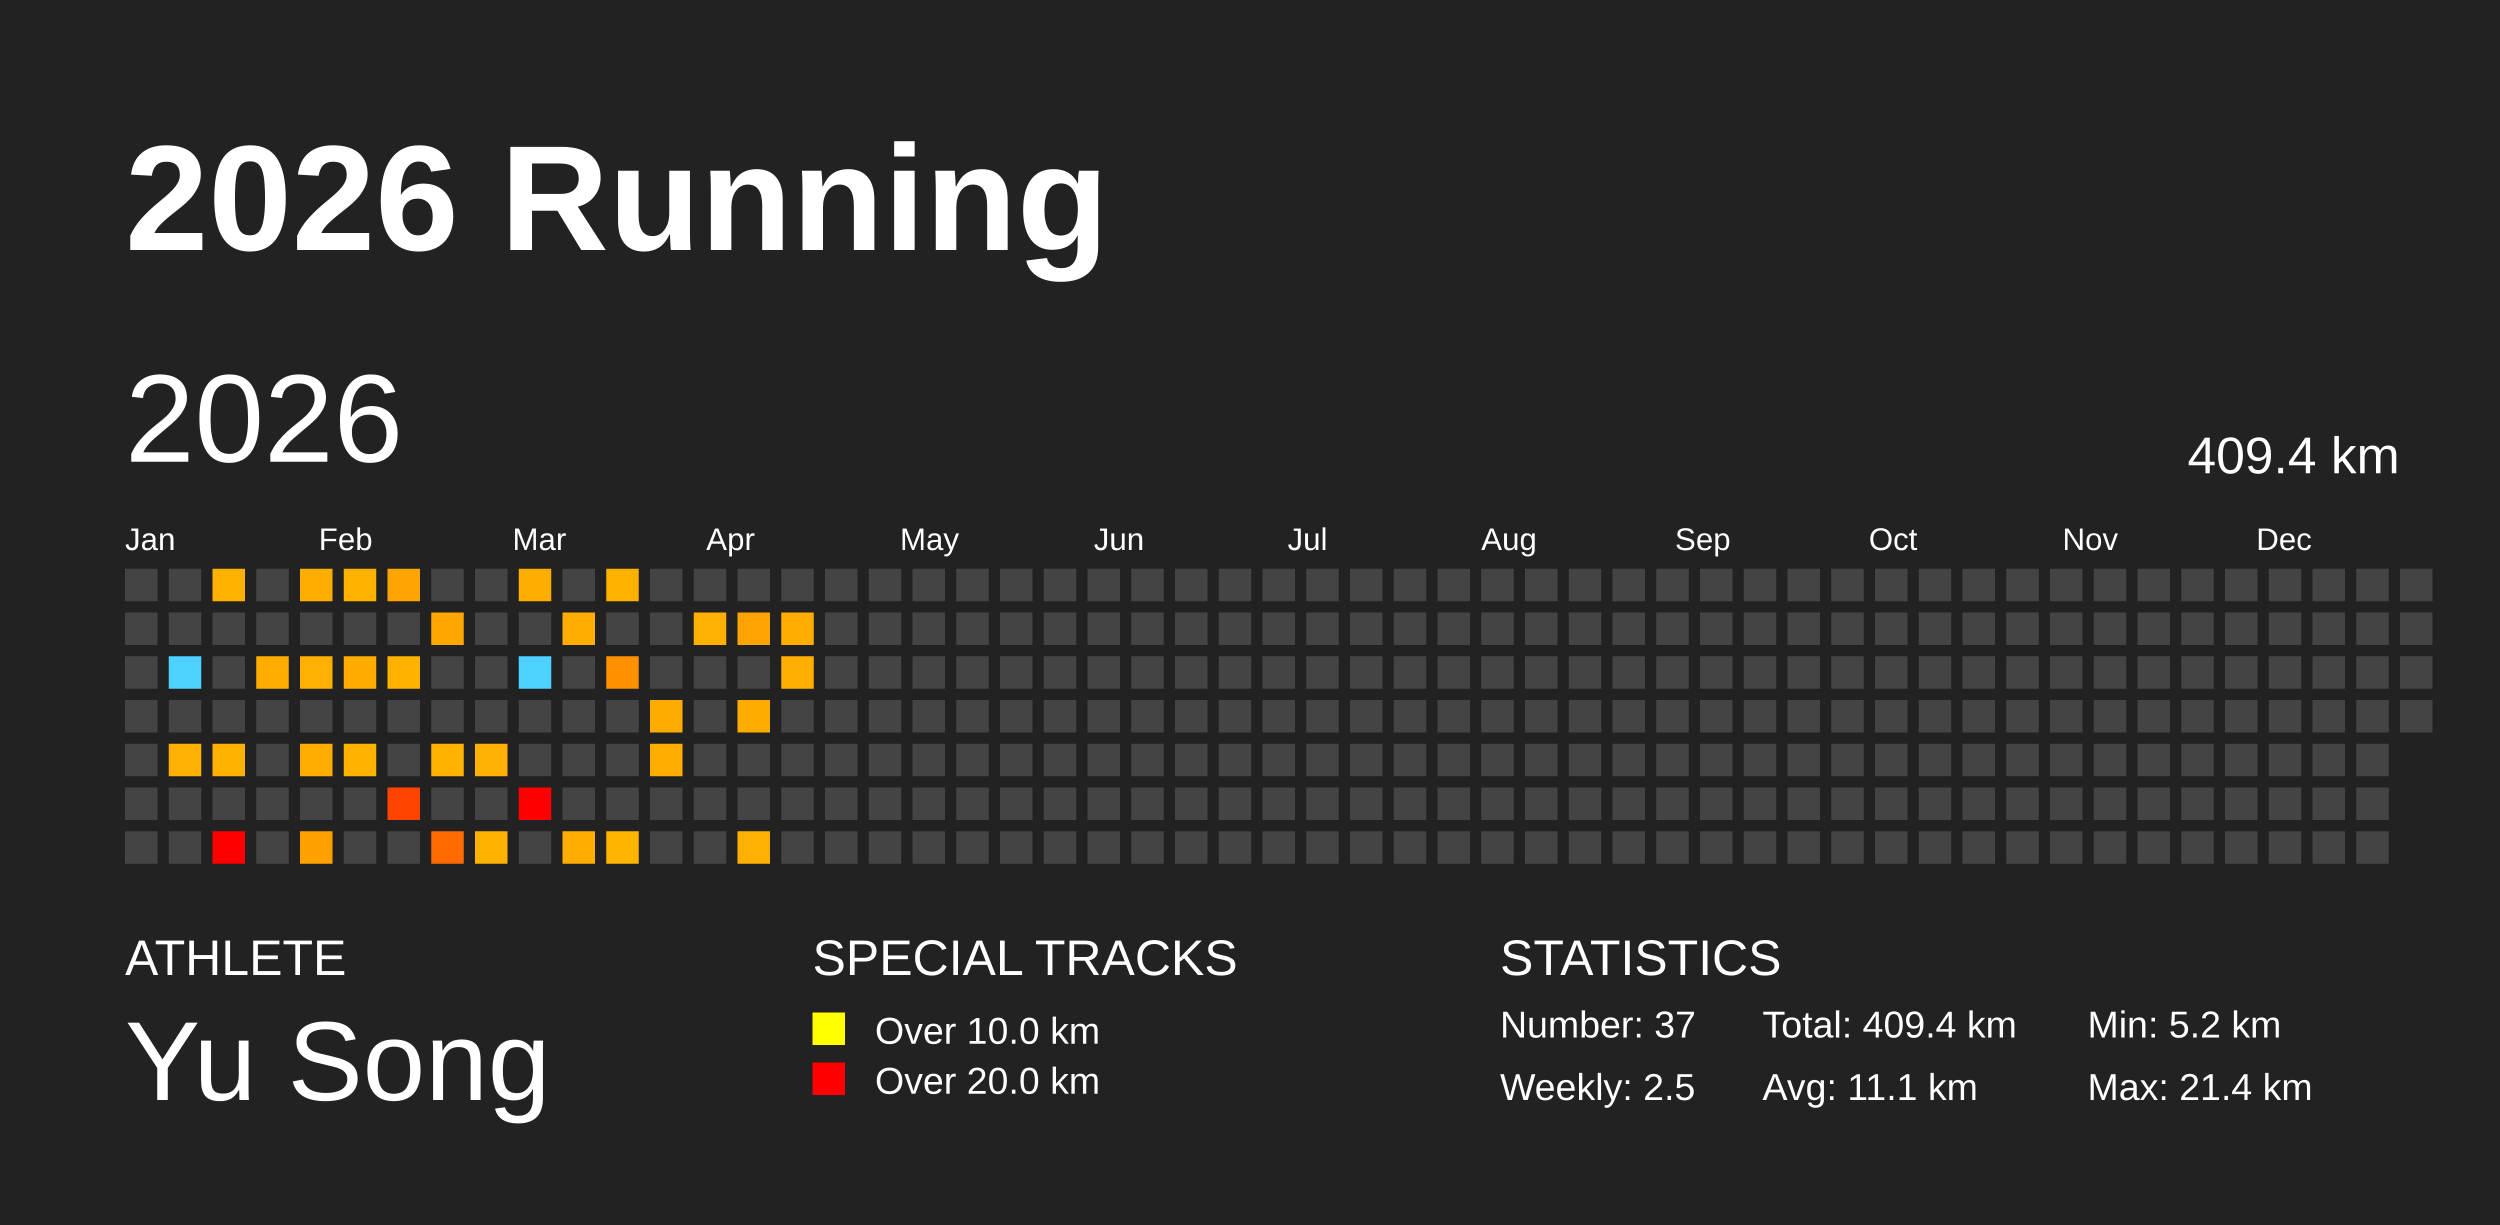
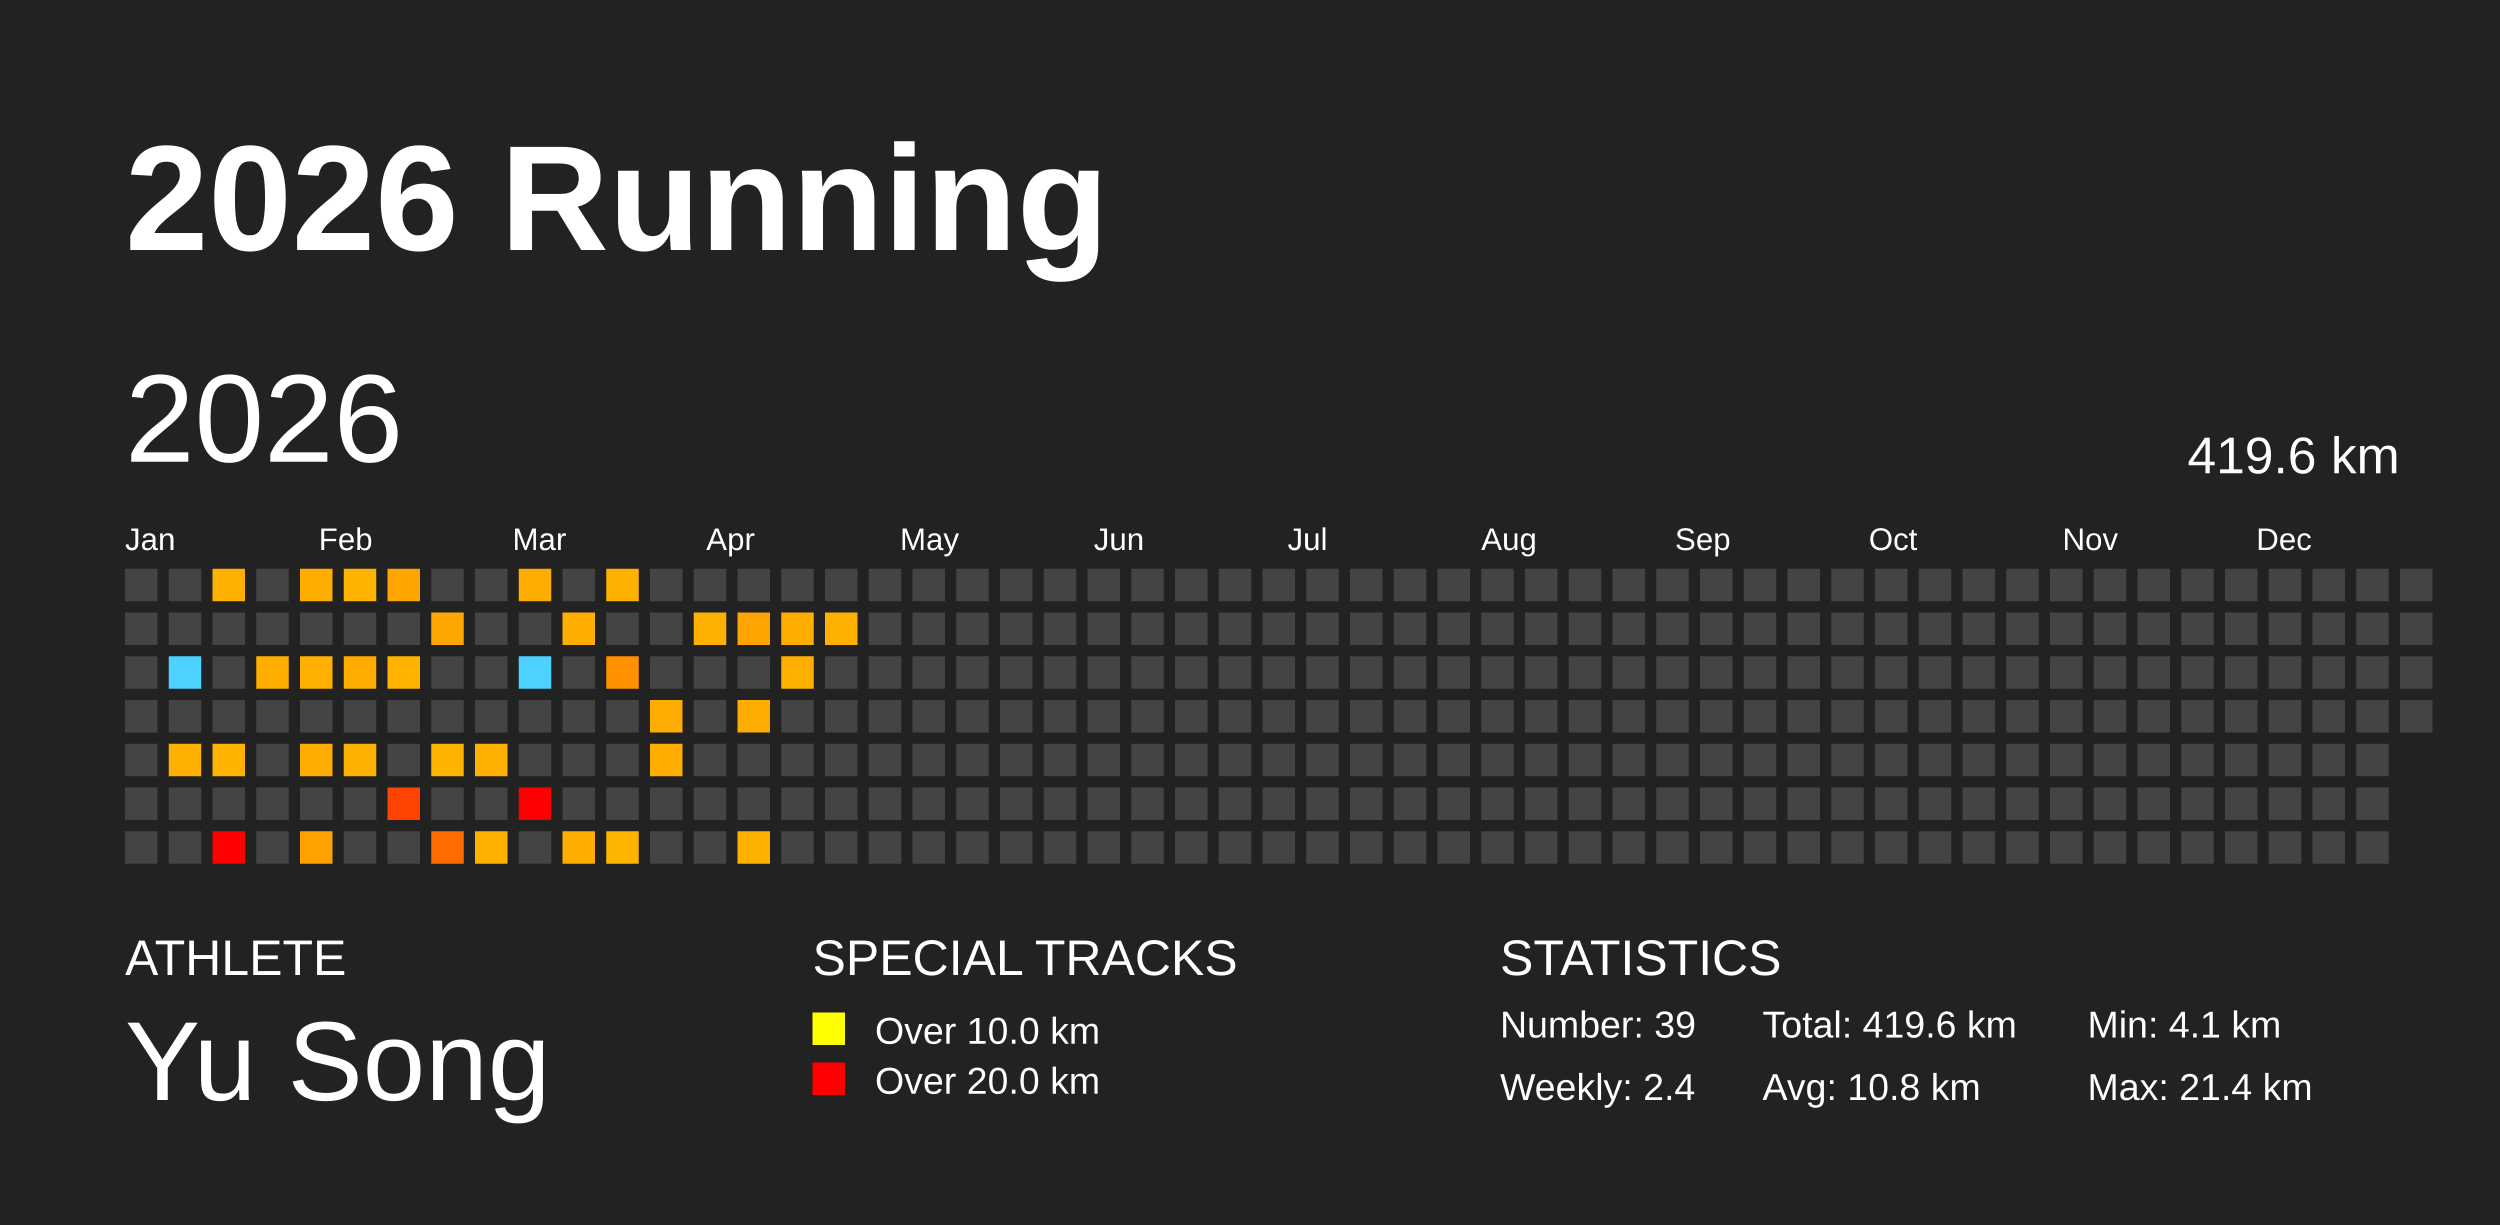
<svg xmlns="http://www.w3.org/2000/svg" baseProfile="full" height="98mm" version="1.1" viewBox="0,0,200,98" width="200mm">
  <defs />
  <rect fill="#222222" height="98" width="200" x="0" y="0" />
  <text fill="#FFFFFF" style="font-size:12px; font-family:Arial; font-weight:bold;" x="10" y="20">2026 Running</text>
  <text fill="#FFFFFF" style="font-size:4px; font-family:Arial" x="10" y="78">ATHLETE</text>
  <text fill="#FFFFFF" style="font-size:9px; font-family:Arial" x="10" y="88">Yu Song</text>
  <text fill="#FFFFFF" style="font-size:4px; font-family:Arial" x="65" y="78">SPECIAL TRACKS</text>
  <rect fill="yellow" height="2.6" width="2.6" x="65" y="81" />
  <text fill="#FFFFFF" style="font-size:3px; font-family:Arial" x="70" y="83.5">Over 10.0 km</text>
  <rect fill="red" height="2.6" width="2.6" x="65" y="85" />
  <text fill="#FFFFFF" style="font-size:3px; font-family:Arial" x="70" y="87.5">Over 20.0 km</text>
  <text fill="#FFFFFF" style="font-size:4px; font-family:Arial" x="120" y="78">STATISTICS</text>
-   <text fill="#FFFFFF" style="font-size:3px; font-family:Arial" x="120" y="83">Number: 37</text>
-   <text fill="#FFFFFF" style="font-size:3px; font-family:Arial" x="120" y="88">Weekly: 2.5</text>
-   <text fill="#FFFFFF" style="font-size:3px; font-family:Arial" x="141" y="83">Total: 409.4 km</text>
-   <text fill="#FFFFFF" style="font-size:3px; font-family:Arial" x="141" y="88">Avg: 11.1 km</text>
-   <text fill="#FFFFFF" style="font-size:3px; font-family:Arial" x="167" y="83">Min: 5.2 km</text>
+   <text fill="#FFFFFF" style="font-size:3px; font-family:Arial" x="120" y="83">Number: 39</text>
+   <text fill="#FFFFFF" style="font-size:3px; font-family:Arial" x="120" y="88">Weekly: 2.4</text>
+   <text fill="#FFFFFF" style="font-size:3px; font-family:Arial" x="141" y="83">Total: 419.6 km</text>
+   <text fill="#FFFFFF" style="font-size:3px; font-family:Arial" x="141" y="88">Avg: 10.8 km</text>
+   <text fill="#FFFFFF" style="font-size:3px; font-family:Arial" x="167" y="83">Min: 4.1 km</text>
  <text fill="#FFFFFF" style="font-size:3px; font-family:Arial" x="167" y="88">Max: 21.4 km</text>
  <text dominant-baseline="hanging" fill="#FFFFFF" style="font-size:10.0px; font-family:Arial;" x="10" y="30">2026</text>
-   <text dominant-baseline="hanging" fill="#FFFFFF" style="font-size:4.125px; font-family:Arial;" x="175" y="35">409.4 km</text>
+   <text dominant-baseline="hanging" fill="#FFFFFF" style="font-size:4.125px; font-family:Arial;" x="175" y="35">419.6 km</text>
  <text fill="#FFFFFF" style="font-size:2.5px; font-family:Arial" x="10.0" y="44">Jan</text>
  <text fill="#FFFFFF" style="font-size:2.5px; font-family:Arial" x="25.5" y="44">Feb</text>
  <text fill="#FFFFFF" style="font-size:2.5px; font-family:Arial" x="41.0" y="44">Mar</text>
  <text fill="#FFFFFF" style="font-size:2.5px; font-family:Arial" x="56.5" y="44">Apr</text>
  <text fill="#FFFFFF" style="font-size:2.5px; font-family:Arial" x="72.0" y="44">May</text>
  <text fill="#FFFFFF" style="font-size:2.5px; font-family:Arial" x="87.5" y="44">Jun</text>
  <text fill="#FFFFFF" style="font-size:2.5px; font-family:Arial" x="103.0" y="44">Jul</text>
  <text fill="#FFFFFF" style="font-size:2.5px; font-family:Arial" x="118.5" y="44">Aug</text>
  <text fill="#FFFFFF" style="font-size:2.5px; font-family:Arial" x="134.0" y="44">Sep</text>
  <text fill="#FFFFFF" style="font-size:2.5px; font-family:Arial" x="149.5" y="44">Oct</text>
  <text fill="#FFFFFF" style="font-size:2.5px; font-family:Arial" x="165.0" y="44">Nov</text>
  <text fill="#FFFFFF" style="font-size:2.5px; font-family:Arial" x="180.5" y="44">Dec</text>
  <rect fill="#444444" height="2.6" width="2.6" x="10.0" y="45.5" />
  <rect fill="#444444" height="2.6" width="2.6" x="10.0" y="49.0" />
  <rect fill="#444444" height="2.6" width="2.6" x="10.0" y="52.5" />
  <rect fill="#444444" height="2.6" width="2.6" x="10.0" y="56.0" />
  <rect fill="#444444" height="2.6" width="2.6" x="10.0" y="59.5" />
  <rect fill="#444444" height="2.6" width="2.6" x="10.0" y="63.0" />
  <rect fill="#444444" height="2.6" width="2.6" x="10.0" y="66.5" />
  <rect fill="#444444" height="2.6" width="2.6" x="13.5" y="45.5" />
  <rect fill="#444444" height="2.6" width="2.6" x="13.5" y="49.0" />
  <rect fill="#4dd2ff" height="2.6" width="2.6" x="13.5" y="52.5" />
  <rect fill="#444444" height="2.6" width="2.6" x="13.5" y="56.0" />
  <rect fill="#ffb000" height="2.6" width="2.6" x="13.5" y="59.5" />
  <rect fill="#444444" height="2.6" width="2.6" x="13.5" y="63.0" />
  <rect fill="#444444" height="2.6" width="2.6" x="13.5" y="66.5" />
  <rect fill="#ffb100" height="2.6" width="2.6" x="17.0" y="45.5" />
  <rect fill="#444444" height="2.6" width="2.6" x="17.0" y="49.0" />
  <rect fill="#444444" height="2.6" width="2.6" x="17.0" y="52.5" />
  <rect fill="#444444" height="2.6" width="2.6" x="17.0" y="56.0" />
  <rect fill="#ffb300" height="2.6" width="2.6" x="17.0" y="59.5" />
  <rect fill="#444444" height="2.6" width="2.6" x="17.0" y="63.0" />
  <rect fill="red" height="2.6" width="2.6" x="17.0" y="66.5" />
  <rect fill="#444444" height="2.6" width="2.6" x="20.5" y="45.5" />
  <rect fill="#444444" height="2.6" width="2.6" x="20.5" y="49.0" />
  <rect fill="#ffae00" height="2.6" width="2.6" x="20.5" y="52.5" />
  <rect fill="#444444" height="2.6" width="2.6" x="20.5" y="56.0" />
  <rect fill="#444444" height="2.6" width="2.6" x="20.5" y="59.5" />
  <rect fill="#444444" height="2.6" width="2.6" x="20.5" y="63.0" />
  <rect fill="#444444" height="2.6" width="2.6" x="20.5" y="66.5" />
  <rect fill="#ffae00" height="2.6" width="2.6" x="24.0" y="45.5" />
  <rect fill="#444444" height="2.6" width="2.6" x="24.0" y="49.0" />
  <rect fill="#ffb000" height="2.6" width="2.6" x="24.0" y="52.5" />
  <rect fill="#444444" height="2.6" width="2.6" x="24.0" y="56.0" />
  <rect fill="#ffad00" height="2.6" width="2.6" x="24.0" y="59.5" />
  <rect fill="#444444" height="2.6" width="2.6" x="24.0" y="63.0" />
  <rect fill="#ffa200" height="2.6" width="2.6" x="24.0" y="66.5" />
  <rect fill="#ffb200" height="2.6" width="2.6" x="27.5" y="45.5" />
  <rect fill="#444444" height="2.6" width="2.6" x="27.5" y="49.0" />
  <rect fill="#ffab00" height="2.6" width="2.6" x="27.5" y="52.5" />
  <rect fill="#444444" height="2.6" width="2.6" x="27.5" y="56.0" />
  <rect fill="#ffb100" height="2.6" width="2.6" x="27.5" y="59.5" />
  <rect fill="#444444" height="2.6" width="2.6" x="27.5" y="63.0" />
  <rect fill="#444444" height="2.6" width="2.6" x="27.5" y="66.5" />
  <rect fill="#ffa400" height="2.6" width="2.6" x="31.0" y="45.5" />
  <rect fill="#444444" height="2.6" width="2.6" x="31.0" y="49.0" />
  <rect fill="#ffb200" height="2.6" width="2.6" x="31.0" y="52.5" />
  <rect fill="#444444" height="2.6" width="2.6" x="31.0" y="56.0" />
  <rect fill="#444444" height="2.6" width="2.6" x="31.0" y="59.5" />
  <rect fill="#ff4400" height="2.6" width="2.6" x="31.0" y="63.0" />
  <rect fill="#444444" height="2.6" width="2.6" x="31.0" y="66.5" />
  <rect fill="#444444" height="2.6" width="2.6" x="34.5" y="45.5" />
  <rect fill="#ffa600" height="2.6" width="2.6" x="34.5" y="49.0" />
  <rect fill="#444444" height="2.6" width="2.6" x="34.5" y="52.5" />
  <rect fill="#444444" height="2.6" width="2.6" x="34.5" y="56.0" />
  <rect fill="#ffb300" height="2.6" width="2.6" x="34.5" y="59.5" />
  <rect fill="#444444" height="2.6" width="2.6" x="34.5" y="63.0" />
  <rect fill="#ff6b00" height="2.6" width="2.6" x="34.5" y="66.5" />
  <rect fill="#444444" height="2.6" width="2.6" x="38.0" y="45.5" />
  <rect fill="#444444" height="2.6" width="2.6" x="38.0" y="49.0" />
  <rect fill="#444444" height="2.6" width="2.6" x="38.0" y="52.5" />
  <rect fill="#444444" height="2.6" width="2.6" x="38.0" y="56.0" />
  <rect fill="#ffb000" height="2.6" width="2.6" x="38.0" y="59.5" />
  <rect fill="#444444" height="2.6" width="2.6" x="38.0" y="63.0" />
  <rect fill="#ffb100" height="2.6" width="2.6" x="38.0" y="66.5" />
  <rect fill="#ffad00" height="2.6" width="2.6" x="41.5" y="45.5" />
  <rect fill="#444444" height="2.6" width="2.6" x="41.5" y="49.0" />
  <rect fill="#4dd2ff" height="2.6" width="2.6" x="41.5" y="52.5" />
  <rect fill="#444444" height="2.6" width="2.6" x="41.5" y="56.0" />
  <rect fill="#444444" height="2.6" width="2.6" x="41.5" y="59.5" />
  <rect fill="red" height="2.6" width="2.6" x="41.5" y="63.0" />
  <rect fill="#444444" height="2.6" width="2.6" x="41.5" y="66.5" />
  <rect fill="#444444" height="2.6" width="2.6" x="45.0" y="45.5" />
  <rect fill="#ffae00" height="2.6" width="2.6" x="45.0" y="49.0" />
  <rect fill="#444444" height="2.6" width="2.6" x="45.0" y="52.5" />
  <rect fill="#444444" height="2.6" width="2.6" x="45.0" y="56.0" />
  <rect fill="#444444" height="2.6" width="2.6" x="45.0" y="59.5" />
  <rect fill="#444444" height="2.6" width="2.6" x="45.0" y="63.0" />
  <rect fill="#ffae00" height="2.6" width="2.6" x="45.0" y="66.5" />
  <rect fill="#ffb100" height="2.6" width="2.6" x="48.5" y="45.5" />
  <rect fill="#444444" height="2.6" width="2.6" x="48.5" y="49.0" />
  <rect fill="#ff9100" height="2.6" width="2.6" x="48.5" y="52.5" />
  <rect fill="#444444" height="2.6" width="2.6" x="48.5" y="56.0" />
  <rect fill="#444444" height="2.6" width="2.6" x="48.5" y="59.5" />
  <rect fill="#444444" height="2.6" width="2.6" x="48.5" y="63.0" />
  <rect fill="#ffb400" height="2.6" width="2.6" x="48.5" y="66.5" />
  <rect fill="#444444" height="2.6" width="2.6" x="52.0" y="45.5" />
  <rect fill="#444444" height="2.6" width="2.6" x="52.0" y="49.0" />
  <rect fill="#444444" height="2.6" width="2.6" x="52.0" y="52.5" />
  <rect fill="#ffac00" height="2.6" width="2.6" x="52.0" y="56.0" />
  <rect fill="#ffae00" height="2.6" width="2.6" x="52.0" y="59.5" />
  <rect fill="#444444" height="2.6" width="2.6" x="52.0" y="63.0" />
  <rect fill="#444444" height="2.6" width="2.6" x="52.0" y="66.5" />
  <rect fill="#444444" height="2.6" width="2.6" x="55.5" y="45.5" />
  <rect fill="#ffb000" height="2.6" width="2.6" x="55.5" y="49.0" />
  <rect fill="#444444" height="2.6" width="2.6" x="55.5" y="52.5" />
  <rect fill="#444444" height="2.6" width="2.6" x="55.5" y="56.0" />
  <rect fill="#444444" height="2.6" width="2.6" x="55.5" y="59.5" />
  <rect fill="#444444" height="2.6" width="2.6" x="55.5" y="63.0" />
  <rect fill="#444444" height="2.6" width="2.6" x="55.5" y="66.5" />
  <rect fill="#444444" height="2.6" width="2.6" x="59.0" y="45.5" />
  <rect fill="#ffa400" height="2.6" width="2.6" x="59.0" y="49.0" />
  <rect fill="#444444" height="2.6" width="2.6" x="59.0" y="52.5" />
  <rect fill="#ffac00" height="2.6" width="2.6" x="59.0" y="56.0" />
  <rect fill="#444444" height="2.6" width="2.6" x="59.0" y="59.5" />
  <rect fill="#444444" height="2.6" width="2.6" x="59.0" y="63.0" />
  <rect fill="#ffb000" height="2.6" width="2.6" x="59.0" y="66.5" />
  <rect fill="#444444" height="2.6" width="2.6" x="62.5" y="45.5" />
  <rect fill="#ffae00" height="2.6" width="2.6" x="62.5" y="49.0" />
  <rect fill="#ffaf00" height="2.6" width="2.6" x="62.5" y="52.5" />
  <rect fill="#444444" height="2.6" width="2.6" x="62.5" y="56.0" />
  <rect fill="#444444" height="2.6" width="2.6" x="62.5" y="59.5" />
  <rect fill="#444444" height="2.6" width="2.6" x="62.5" y="63.0" />
  <rect fill="#444444" height="2.6" width="2.6" x="62.5" y="66.5" />
  <rect fill="#444444" height="2.6" width="2.6" x="66.0" y="45.5" />
-   <rect fill="#444444" height="2.6" width="2.6" x="66.0" y="49.0" />
+   <rect fill="#ffb000" height="2.6" width="2.6" x="66.0" y="49.0" />
  <rect fill="#444444" height="2.6" width="2.6" x="66.0" y="52.5" />
  <rect fill="#444444" height="2.6" width="2.6" x="66.0" y="56.0" />
  <rect fill="#444444" height="2.6" width="2.6" x="66.0" y="59.5" />
  <rect fill="#444444" height="2.6" width="2.6" x="66.0" y="63.0" />
  <rect fill="#444444" height="2.6" width="2.6" x="66.0" y="66.5" />
  <rect fill="#444444" height="2.6" width="2.6" x="69.5" y="45.5" />
  <rect fill="#444444" height="2.6" width="2.6" x="69.5" y="49.0" />
  <rect fill="#444444" height="2.6" width="2.6" x="69.5" y="52.5" />
  <rect fill="#444444" height="2.6" width="2.6" x="69.5" y="56.0" />
  <rect fill="#444444" height="2.6" width="2.6" x="69.5" y="59.5" />
  <rect fill="#444444" height="2.6" width="2.6" x="69.5" y="63.0" />
  <rect fill="#444444" height="2.6" width="2.6" x="69.5" y="66.5" />
  <rect fill="#444444" height="2.6" width="2.6" x="73.0" y="45.5" />
  <rect fill="#444444" height="2.6" width="2.6" x="73.0" y="49.0" />
  <rect fill="#444444" height="2.6" width="2.6" x="73.0" y="52.5" />
  <rect fill="#444444" height="2.6" width="2.6" x="73.0" y="56.0" />
  <rect fill="#444444" height="2.6" width="2.6" x="73.0" y="59.5" />
  <rect fill="#444444" height="2.6" width="2.6" x="73.0" y="63.0" />
  <rect fill="#444444" height="2.6" width="2.6" x="73.0" y="66.5" />
  <rect fill="#444444" height="2.6" width="2.6" x="76.5" y="45.5" />
  <rect fill="#444444" height="2.6" width="2.6" x="76.5" y="49.0" />
  <rect fill="#444444" height="2.6" width="2.6" x="76.5" y="52.5" />
  <rect fill="#444444" height="2.6" width="2.6" x="76.5" y="56.0" />
  <rect fill="#444444" height="2.6" width="2.6" x="76.5" y="59.5" />
  <rect fill="#444444" height="2.6" width="2.6" x="76.5" y="63.0" />
  <rect fill="#444444" height="2.6" width="2.6" x="76.5" y="66.5" />
  <rect fill="#444444" height="2.6" width="2.6" x="80.0" y="45.5" />
  <rect fill="#444444" height="2.6" width="2.6" x="80.0" y="49.0" />
  <rect fill="#444444" height="2.6" width="2.6" x="80.0" y="52.5" />
  <rect fill="#444444" height="2.6" width="2.6" x="80.0" y="56.0" />
  <rect fill="#444444" height="2.6" width="2.6" x="80.0" y="59.5" />
  <rect fill="#444444" height="2.6" width="2.6" x="80.0" y="63.0" />
  <rect fill="#444444" height="2.6" width="2.6" x="80.0" y="66.5" />
  <rect fill="#444444" height="2.6" width="2.6" x="83.5" y="45.5" />
  <rect fill="#444444" height="2.6" width="2.6" x="83.5" y="49.0" />
  <rect fill="#444444" height="2.6" width="2.6" x="83.5" y="52.5" />
  <rect fill="#444444" height="2.6" width="2.6" x="83.5" y="56.0" />
  <rect fill="#444444" height="2.6" width="2.6" x="83.5" y="59.5" />
  <rect fill="#444444" height="2.6" width="2.6" x="83.5" y="63.0" />
  <rect fill="#444444" height="2.6" width="2.6" x="83.5" y="66.5" />
  <rect fill="#444444" height="2.6" width="2.6" x="87.0" y="45.5" />
  <rect fill="#444444" height="2.6" width="2.6" x="87.0" y="49.0" />
  <rect fill="#444444" height="2.6" width="2.6" x="87.0" y="52.5" />
  <rect fill="#444444" height="2.6" width="2.6" x="87.0" y="56.0" />
  <rect fill="#444444" height="2.6" width="2.6" x="87.0" y="59.5" />
  <rect fill="#444444" height="2.6" width="2.6" x="87.0" y="63.0" />
  <rect fill="#444444" height="2.6" width="2.6" x="87.0" y="66.5" />
  <rect fill="#444444" height="2.6" width="2.6" x="90.5" y="45.5" />
  <rect fill="#444444" height="2.6" width="2.6" x="90.5" y="49.0" />
  <rect fill="#444444" height="2.6" width="2.6" x="90.5" y="52.5" />
  <rect fill="#444444" height="2.6" width="2.6" x="90.5" y="56.0" />
  <rect fill="#444444" height="2.6" width="2.6" x="90.5" y="59.5" />
  <rect fill="#444444" height="2.6" width="2.6" x="90.5" y="63.0" />
  <rect fill="#444444" height="2.6" width="2.6" x="90.5" y="66.5" />
  <rect fill="#444444" height="2.6" width="2.6" x="94.0" y="45.5" />
  <rect fill="#444444" height="2.6" width="2.6" x="94.0" y="49.0" />
  <rect fill="#444444" height="2.6" width="2.6" x="94.0" y="52.5" />
  <rect fill="#444444" height="2.6" width="2.6" x="94.0" y="56.0" />
  <rect fill="#444444" height="2.6" width="2.6" x="94.0" y="59.5" />
  <rect fill="#444444" height="2.6" width="2.6" x="94.0" y="63.0" />
  <rect fill="#444444" height="2.6" width="2.6" x="94.0" y="66.5" />
  <rect fill="#444444" height="2.6" width="2.6" x="97.5" y="45.5" />
  <rect fill="#444444" height="2.6" width="2.6" x="97.5" y="49.0" />
  <rect fill="#444444" height="2.6" width="2.6" x="97.5" y="52.5" />
  <rect fill="#444444" height="2.6" width="2.6" x="97.5" y="56.0" />
  <rect fill="#444444" height="2.6" width="2.6" x="97.5" y="59.5" />
  <rect fill="#444444" height="2.6" width="2.6" x="97.5" y="63.0" />
  <rect fill="#444444" height="2.6" width="2.6" x="97.5" y="66.5" />
  <rect fill="#444444" height="2.6" width="2.6" x="101.0" y="45.5" />
  <rect fill="#444444" height="2.6" width="2.6" x="101.0" y="49.0" />
  <rect fill="#444444" height="2.6" width="2.6" x="101.0" y="52.5" />
  <rect fill="#444444" height="2.6" width="2.6" x="101.0" y="56.0" />
  <rect fill="#444444" height="2.6" width="2.6" x="101.0" y="59.5" />
  <rect fill="#444444" height="2.6" width="2.6" x="101.0" y="63.0" />
  <rect fill="#444444" height="2.6" width="2.6" x="101.0" y="66.5" />
  <rect fill="#444444" height="2.6" width="2.6" x="104.5" y="45.5" />
  <rect fill="#444444" height="2.6" width="2.6" x="104.5" y="49.0" />
  <rect fill="#444444" height="2.6" width="2.6" x="104.5" y="52.5" />
  <rect fill="#444444" height="2.6" width="2.6" x="104.5" y="56.0" />
  <rect fill="#444444" height="2.6" width="2.6" x="104.5" y="59.5" />
  <rect fill="#444444" height="2.6" width="2.6" x="104.5" y="63.0" />
  <rect fill="#444444" height="2.6" width="2.6" x="104.5" y="66.5" />
  <rect fill="#444444" height="2.6" width="2.6" x="108.0" y="45.5" />
  <rect fill="#444444" height="2.6" width="2.6" x="108.0" y="49.0" />
  <rect fill="#444444" height="2.6" width="2.6" x="108.0" y="52.5" />
  <rect fill="#444444" height="2.6" width="2.6" x="108.0" y="56.0" />
  <rect fill="#444444" height="2.6" width="2.6" x="108.0" y="59.5" />
  <rect fill="#444444" height="2.6" width="2.6" x="108.0" y="63.0" />
  <rect fill="#444444" height="2.6" width="2.6" x="108.0" y="66.5" />
  <rect fill="#444444" height="2.6" width="2.6" x="111.5" y="45.5" />
  <rect fill="#444444" height="2.6" width="2.6" x="111.5" y="49.0" />
  <rect fill="#444444" height="2.6" width="2.6" x="111.5" y="52.5" />
  <rect fill="#444444" height="2.6" width="2.6" x="111.5" y="56.0" />
  <rect fill="#444444" height="2.6" width="2.6" x="111.5" y="59.5" />
  <rect fill="#444444" height="2.6" width="2.6" x="111.5" y="63.0" />
  <rect fill="#444444" height="2.6" width="2.6" x="111.5" y="66.5" />
  <rect fill="#444444" height="2.6" width="2.6" x="115.0" y="45.5" />
  <rect fill="#444444" height="2.6" width="2.6" x="115.0" y="49.0" />
  <rect fill="#444444" height="2.6" width="2.6" x="115.0" y="52.5" />
  <rect fill="#444444" height="2.6" width="2.6" x="115.0" y="56.0" />
  <rect fill="#444444" height="2.6" width="2.6" x="115.0" y="59.5" />
  <rect fill="#444444" height="2.6" width="2.6" x="115.0" y="63.0" />
  <rect fill="#444444" height="2.6" width="2.6" x="115.0" y="66.5" />
  <rect fill="#444444" height="2.6" width="2.6" x="118.5" y="45.5" />
  <rect fill="#444444" height="2.6" width="2.6" x="118.5" y="49.0" />
  <rect fill="#444444" height="2.6" width="2.6" x="118.5" y="52.5" />
  <rect fill="#444444" height="2.6" width="2.6" x="118.5" y="56.0" />
  <rect fill="#444444" height="2.6" width="2.6" x="118.5" y="59.5" />
  <rect fill="#444444" height="2.6" width="2.6" x="118.5" y="63.0" />
  <rect fill="#444444" height="2.6" width="2.6" x="118.5" y="66.5" />
  <rect fill="#444444" height="2.6" width="2.6" x="122.0" y="45.5" />
  <rect fill="#444444" height="2.6" width="2.6" x="122.0" y="49.0" />
  <rect fill="#444444" height="2.6" width="2.6" x="122.0" y="52.5" />
  <rect fill="#444444" height="2.6" width="2.6" x="122.0" y="56.0" />
  <rect fill="#444444" height="2.6" width="2.6" x="122.0" y="59.5" />
  <rect fill="#444444" height="2.6" width="2.6" x="122.0" y="63.0" />
  <rect fill="#444444" height="2.6" width="2.6" x="122.0" y="66.5" />
  <rect fill="#444444" height="2.6" width="2.6" x="125.5" y="45.5" />
  <rect fill="#444444" height="2.6" width="2.6" x="125.5" y="49.0" />
  <rect fill="#444444" height="2.6" width="2.6" x="125.5" y="52.5" />
  <rect fill="#444444" height="2.6" width="2.6" x="125.5" y="56.0" />
  <rect fill="#444444" height="2.6" width="2.6" x="125.5" y="59.5" />
  <rect fill="#444444" height="2.6" width="2.6" x="125.5" y="63.0" />
  <rect fill="#444444" height="2.6" width="2.6" x="125.5" y="66.5" />
  <rect fill="#444444" height="2.6" width="2.6" x="129.0" y="45.5" />
  <rect fill="#444444" height="2.6" width="2.6" x="129.0" y="49.0" />
  <rect fill="#444444" height="2.6" width="2.6" x="129.0" y="52.5" />
  <rect fill="#444444" height="2.6" width="2.6" x="129.0" y="56.0" />
  <rect fill="#444444" height="2.6" width="2.6" x="129.0" y="59.5" />
  <rect fill="#444444" height="2.6" width="2.6" x="129.0" y="63.0" />
  <rect fill="#444444" height="2.6" width="2.6" x="129.0" y="66.5" />
  <rect fill="#444444" height="2.6" width="2.6" x="132.5" y="45.5" />
  <rect fill="#444444" height="2.6" width="2.6" x="132.5" y="49.0" />
  <rect fill="#444444" height="2.6" width="2.6" x="132.5" y="52.5" />
  <rect fill="#444444" height="2.6" width="2.6" x="132.5" y="56.0" />
  <rect fill="#444444" height="2.6" width="2.6" x="132.5" y="59.5" />
  <rect fill="#444444" height="2.6" width="2.6" x="132.5" y="63.0" />
  <rect fill="#444444" height="2.6" width="2.6" x="132.5" y="66.5" />
  <rect fill="#444444" height="2.6" width="2.6" x="136.0" y="45.5" />
  <rect fill="#444444" height="2.6" width="2.6" x="136.0" y="49.0" />
  <rect fill="#444444" height="2.6" width="2.6" x="136.0" y="52.5" />
  <rect fill="#444444" height="2.6" width="2.6" x="136.0" y="56.0" />
  <rect fill="#444444" height="2.6" width="2.6" x="136.0" y="59.5" />
  <rect fill="#444444" height="2.6" width="2.6" x="136.0" y="63.0" />
  <rect fill="#444444" height="2.6" width="2.6" x="136.0" y="66.5" />
  <rect fill="#444444" height="2.6" width="2.6" x="139.5" y="45.5" />
  <rect fill="#444444" height="2.6" width="2.6" x="139.5" y="49.0" />
  <rect fill="#444444" height="2.6" width="2.6" x="139.5" y="52.5" />
  <rect fill="#444444" height="2.6" width="2.6" x="139.5" y="56.0" />
  <rect fill="#444444" height="2.6" width="2.6" x="139.5" y="59.5" />
  <rect fill="#444444" height="2.6" width="2.6" x="139.5" y="63.0" />
  <rect fill="#444444" height="2.6" width="2.6" x="139.5" y="66.5" />
  <rect fill="#444444" height="2.6" width="2.6" x="143.0" y="45.5" />
  <rect fill="#444444" height="2.6" width="2.6" x="143.0" y="49.0" />
  <rect fill="#444444" height="2.6" width="2.6" x="143.0" y="52.5" />
  <rect fill="#444444" height="2.6" width="2.6" x="143.0" y="56.0" />
  <rect fill="#444444" height="2.6" width="2.6" x="143.0" y="59.5" />
  <rect fill="#444444" height="2.6" width="2.6" x="143.0" y="63.0" />
  <rect fill="#444444" height="2.6" width="2.6" x="143.0" y="66.5" />
  <rect fill="#444444" height="2.6" width="2.6" x="146.5" y="45.5" />
  <rect fill="#444444" height="2.6" width="2.6" x="146.5" y="49.0" />
  <rect fill="#444444" height="2.6" width="2.6" x="146.5" y="52.5" />
  <rect fill="#444444" height="2.6" width="2.6" x="146.5" y="56.0" />
  <rect fill="#444444" height="2.6" width="2.6" x="146.5" y="59.5" />
  <rect fill="#444444" height="2.6" width="2.6" x="146.5" y="63.0" />
  <rect fill="#444444" height="2.6" width="2.6" x="146.5" y="66.5" />
  <rect fill="#444444" height="2.6" width="2.6" x="150.0" y="45.5" />
  <rect fill="#444444" height="2.6" width="2.6" x="150.0" y="49.0" />
  <rect fill="#444444" height="2.6" width="2.6" x="150.0" y="52.5" />
  <rect fill="#444444" height="2.6" width="2.6" x="150.0" y="56.0" />
  <rect fill="#444444" height="2.6" width="2.6" x="150.0" y="59.5" />
  <rect fill="#444444" height="2.6" width="2.6" x="150.0" y="63.0" />
  <rect fill="#444444" height="2.6" width="2.6" x="150.0" y="66.5" />
  <rect fill="#444444" height="2.6" width="2.6" x="153.5" y="45.5" />
  <rect fill="#444444" height="2.6" width="2.6" x="153.5" y="49.0" />
  <rect fill="#444444" height="2.6" width="2.6" x="153.5" y="52.5" />
  <rect fill="#444444" height="2.6" width="2.6" x="153.5" y="56.0" />
  <rect fill="#444444" height="2.6" width="2.6" x="153.5" y="59.5" />
  <rect fill="#444444" height="2.6" width="2.6" x="153.5" y="63.0" />
  <rect fill="#444444" height="2.6" width="2.6" x="153.5" y="66.5" />
  <rect fill="#444444" height="2.6" width="2.6" x="157.0" y="45.5" />
  <rect fill="#444444" height="2.6" width="2.6" x="157.0" y="49.0" />
  <rect fill="#444444" height="2.6" width="2.6" x="157.0" y="52.5" />
  <rect fill="#444444" height="2.6" width="2.6" x="157.0" y="56.0" />
  <rect fill="#444444" height="2.6" width="2.6" x="157.0" y="59.5" />
  <rect fill="#444444" height="2.6" width="2.6" x="157.0" y="63.0" />
  <rect fill="#444444" height="2.6" width="2.6" x="157.0" y="66.5" />
  <rect fill="#444444" height="2.6" width="2.6" x="160.5" y="45.5" />
  <rect fill="#444444" height="2.6" width="2.6" x="160.5" y="49.0" />
  <rect fill="#444444" height="2.6" width="2.6" x="160.5" y="52.5" />
  <rect fill="#444444" height="2.6" width="2.6" x="160.5" y="56.0" />
  <rect fill="#444444" height="2.6" width="2.6" x="160.5" y="59.5" />
  <rect fill="#444444" height="2.6" width="2.6" x="160.5" y="63.0" />
  <rect fill="#444444" height="2.6" width="2.6" x="160.5" y="66.5" />
  <rect fill="#444444" height="2.6" width="2.6" x="164.0" y="45.5" />
  <rect fill="#444444" height="2.6" width="2.6" x="164.0" y="49.0" />
  <rect fill="#444444" height="2.6" width="2.6" x="164.0" y="52.5" />
  <rect fill="#444444" height="2.6" width="2.6" x="164.0" y="56.0" />
  <rect fill="#444444" height="2.6" width="2.6" x="164.0" y="59.5" />
  <rect fill="#444444" height="2.6" width="2.6" x="164.0" y="63.0" />
  <rect fill="#444444" height="2.6" width="2.6" x="164.0" y="66.5" />
  <rect fill="#444444" height="2.6" width="2.6" x="167.5" y="45.5" />
  <rect fill="#444444" height="2.6" width="2.6" x="167.5" y="49.0" />
  <rect fill="#444444" height="2.6" width="2.6" x="167.5" y="52.5" />
  <rect fill="#444444" height="2.6" width="2.6" x="167.5" y="56.0" />
  <rect fill="#444444" height="2.6" width="2.6" x="167.5" y="59.5" />
  <rect fill="#444444" height="2.6" width="2.6" x="167.5" y="63.0" />
  <rect fill="#444444" height="2.6" width="2.6" x="167.5" y="66.5" />
  <rect fill="#444444" height="2.6" width="2.6" x="171.0" y="45.5" />
  <rect fill="#444444" height="2.6" width="2.6" x="171.0" y="49.0" />
  <rect fill="#444444" height="2.6" width="2.6" x="171.0" y="52.5" />
  <rect fill="#444444" height="2.6" width="2.6" x="171.0" y="56.0" />
  <rect fill="#444444" height="2.6" width="2.6" x="171.0" y="59.5" />
  <rect fill="#444444" height="2.6" width="2.6" x="171.0" y="63.0" />
  <rect fill="#444444" height="2.6" width="2.6" x="171.0" y="66.5" />
  <rect fill="#444444" height="2.6" width="2.6" x="174.5" y="45.5" />
  <rect fill="#444444" height="2.6" width="2.6" x="174.5" y="49.0" />
  <rect fill="#444444" height="2.6" width="2.6" x="174.5" y="52.5" />
  <rect fill="#444444" height="2.6" width="2.6" x="174.5" y="56.0" />
  <rect fill="#444444" height="2.6" width="2.6" x="174.5" y="59.5" />
  <rect fill="#444444" height="2.6" width="2.6" x="174.5" y="63.0" />
  <rect fill="#444444" height="2.6" width="2.6" x="174.5" y="66.5" />
  <rect fill="#444444" height="2.6" width="2.6" x="178.0" y="45.5" />
  <rect fill="#444444" height="2.6" width="2.6" x="178.0" y="49.0" />
  <rect fill="#444444" height="2.6" width="2.6" x="178.0" y="52.5" />
  <rect fill="#444444" height="2.6" width="2.6" x="178.0" y="56.0" />
  <rect fill="#444444" height="2.6" width="2.6" x="178.0" y="59.5" />
  <rect fill="#444444" height="2.6" width="2.6" x="178.0" y="63.0" />
  <rect fill="#444444" height="2.6" width="2.6" x="178.0" y="66.5" />
  <rect fill="#444444" height="2.6" width="2.6" x="181.5" y="45.5" />
  <rect fill="#444444" height="2.6" width="2.6" x="181.5" y="49.0" />
  <rect fill="#444444" height="2.6" width="2.6" x="181.5" y="52.5" />
  <rect fill="#444444" height="2.6" width="2.6" x="181.5" y="56.0" />
  <rect fill="#444444" height="2.6" width="2.6" x="181.5" y="59.5" />
  <rect fill="#444444" height="2.6" width="2.6" x="181.5" y="63.0" />
  <rect fill="#444444" height="2.6" width="2.6" x="181.5" y="66.5" />
  <rect fill="#444444" height="2.6" width="2.6" x="185.0" y="45.5" />
  <rect fill="#444444" height="2.6" width="2.6" x="185.0" y="49.0" />
  <rect fill="#444444" height="2.6" width="2.6" x="185.0" y="52.5" />
  <rect fill="#444444" height="2.6" width="2.6" x="185.0" y="56.0" />
  <rect fill="#444444" height="2.6" width="2.6" x="185.0" y="59.5" />
  <rect fill="#444444" height="2.6" width="2.6" x="185.0" y="63.0" />
  <rect fill="#444444" height="2.6" width="2.6" x="185.0" y="66.5" />
  <rect fill="#444444" height="2.6" width="2.6" x="188.5" y="45.5" />
  <rect fill="#444444" height="2.6" width="2.6" x="188.5" y="49.0" />
  <rect fill="#444444" height="2.6" width="2.6" x="188.5" y="52.5" />
  <rect fill="#444444" height="2.6" width="2.6" x="188.5" y="56.0" />
  <rect fill="#444444" height="2.6" width="2.6" x="188.5" y="59.5" />
  <rect fill="#444444" height="2.6" width="2.6" x="188.5" y="63.0" />
  <rect fill="#444444" height="2.6" width="2.6" x="188.5" y="66.5" />
  <rect fill="#444444" height="2.6" width="2.6" x="192.0" y="45.5" />
  <rect fill="#444444" height="2.6" width="2.6" x="192.0" y="49.0" />
  <rect fill="#444444" height="2.6" width="2.6" x="192.0" y="52.5" />
  <rect fill="#444444" height="2.6" width="2.6" x="192.0" y="56.0" />
</svg>
